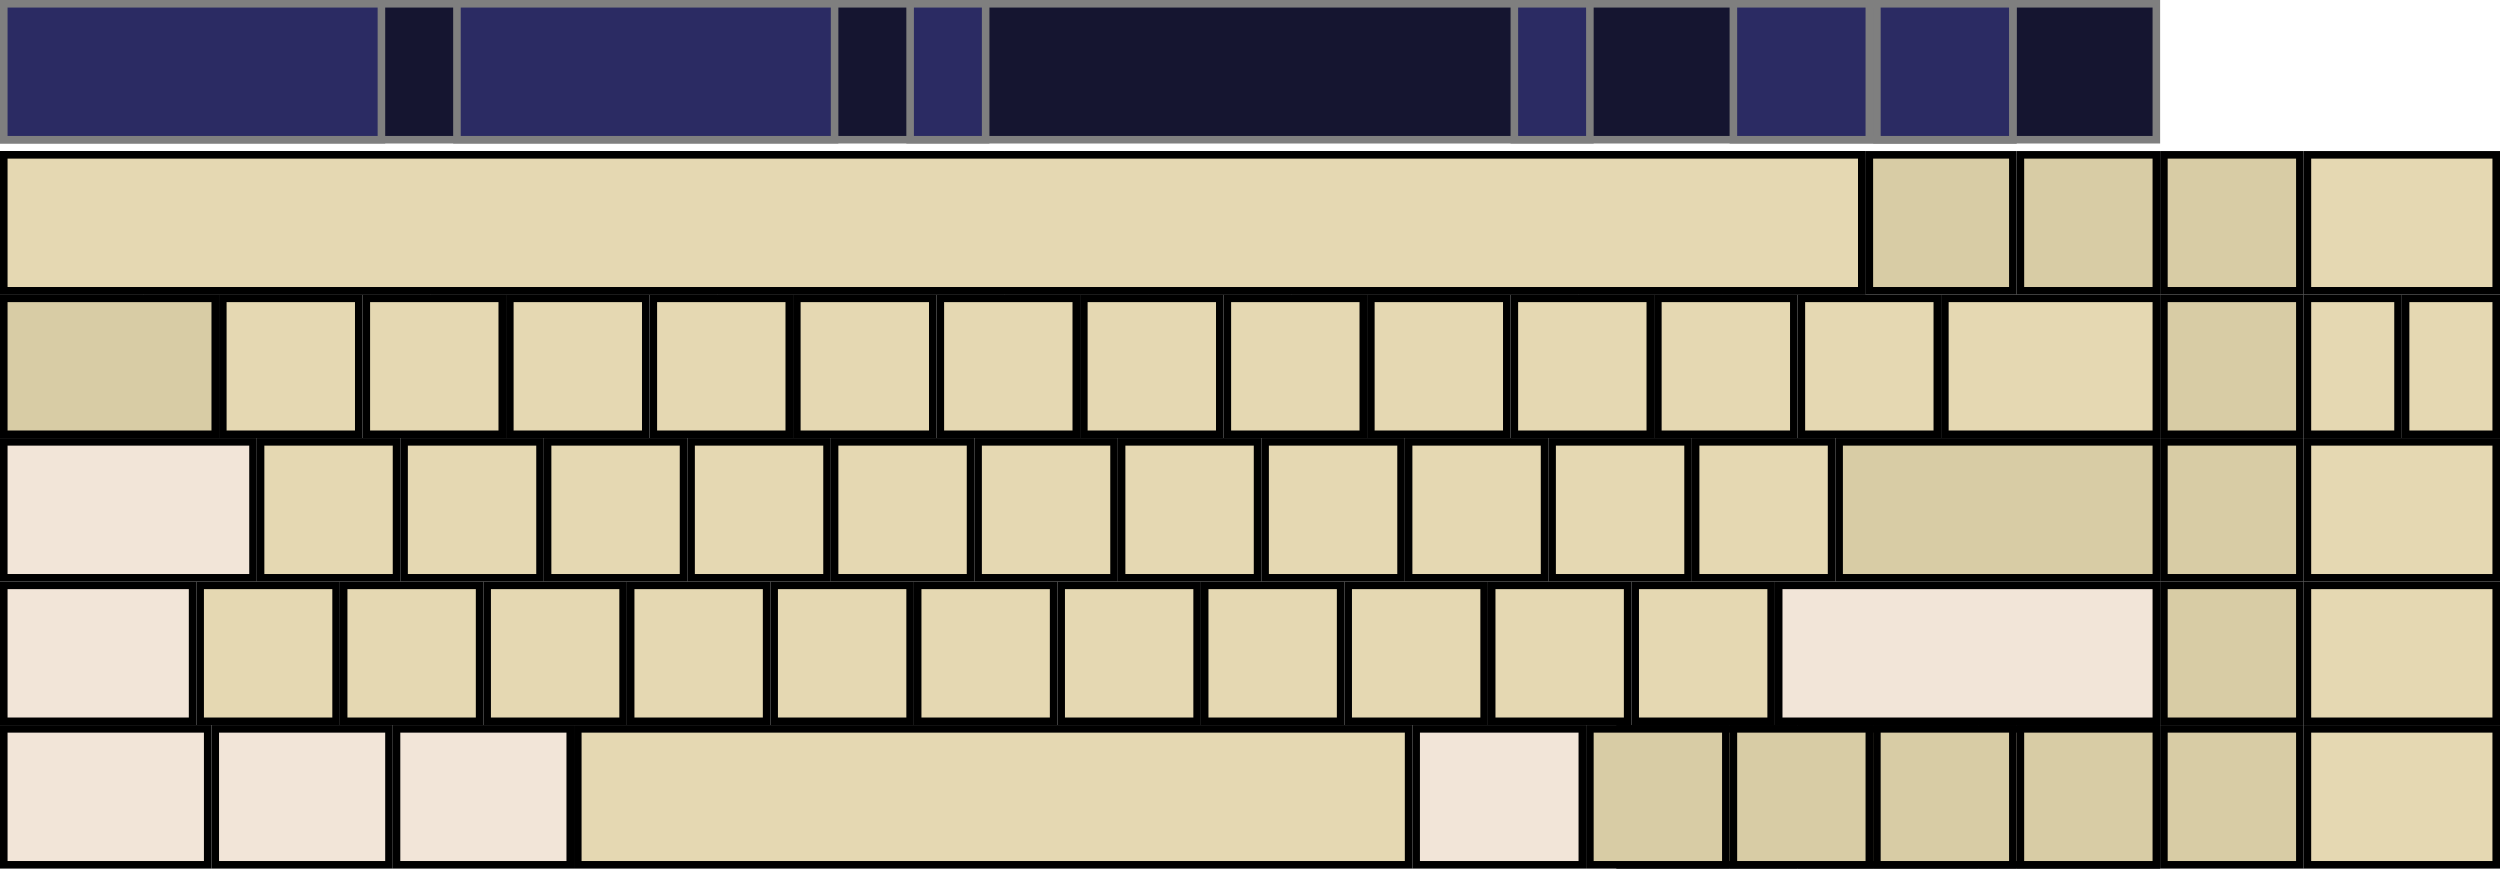
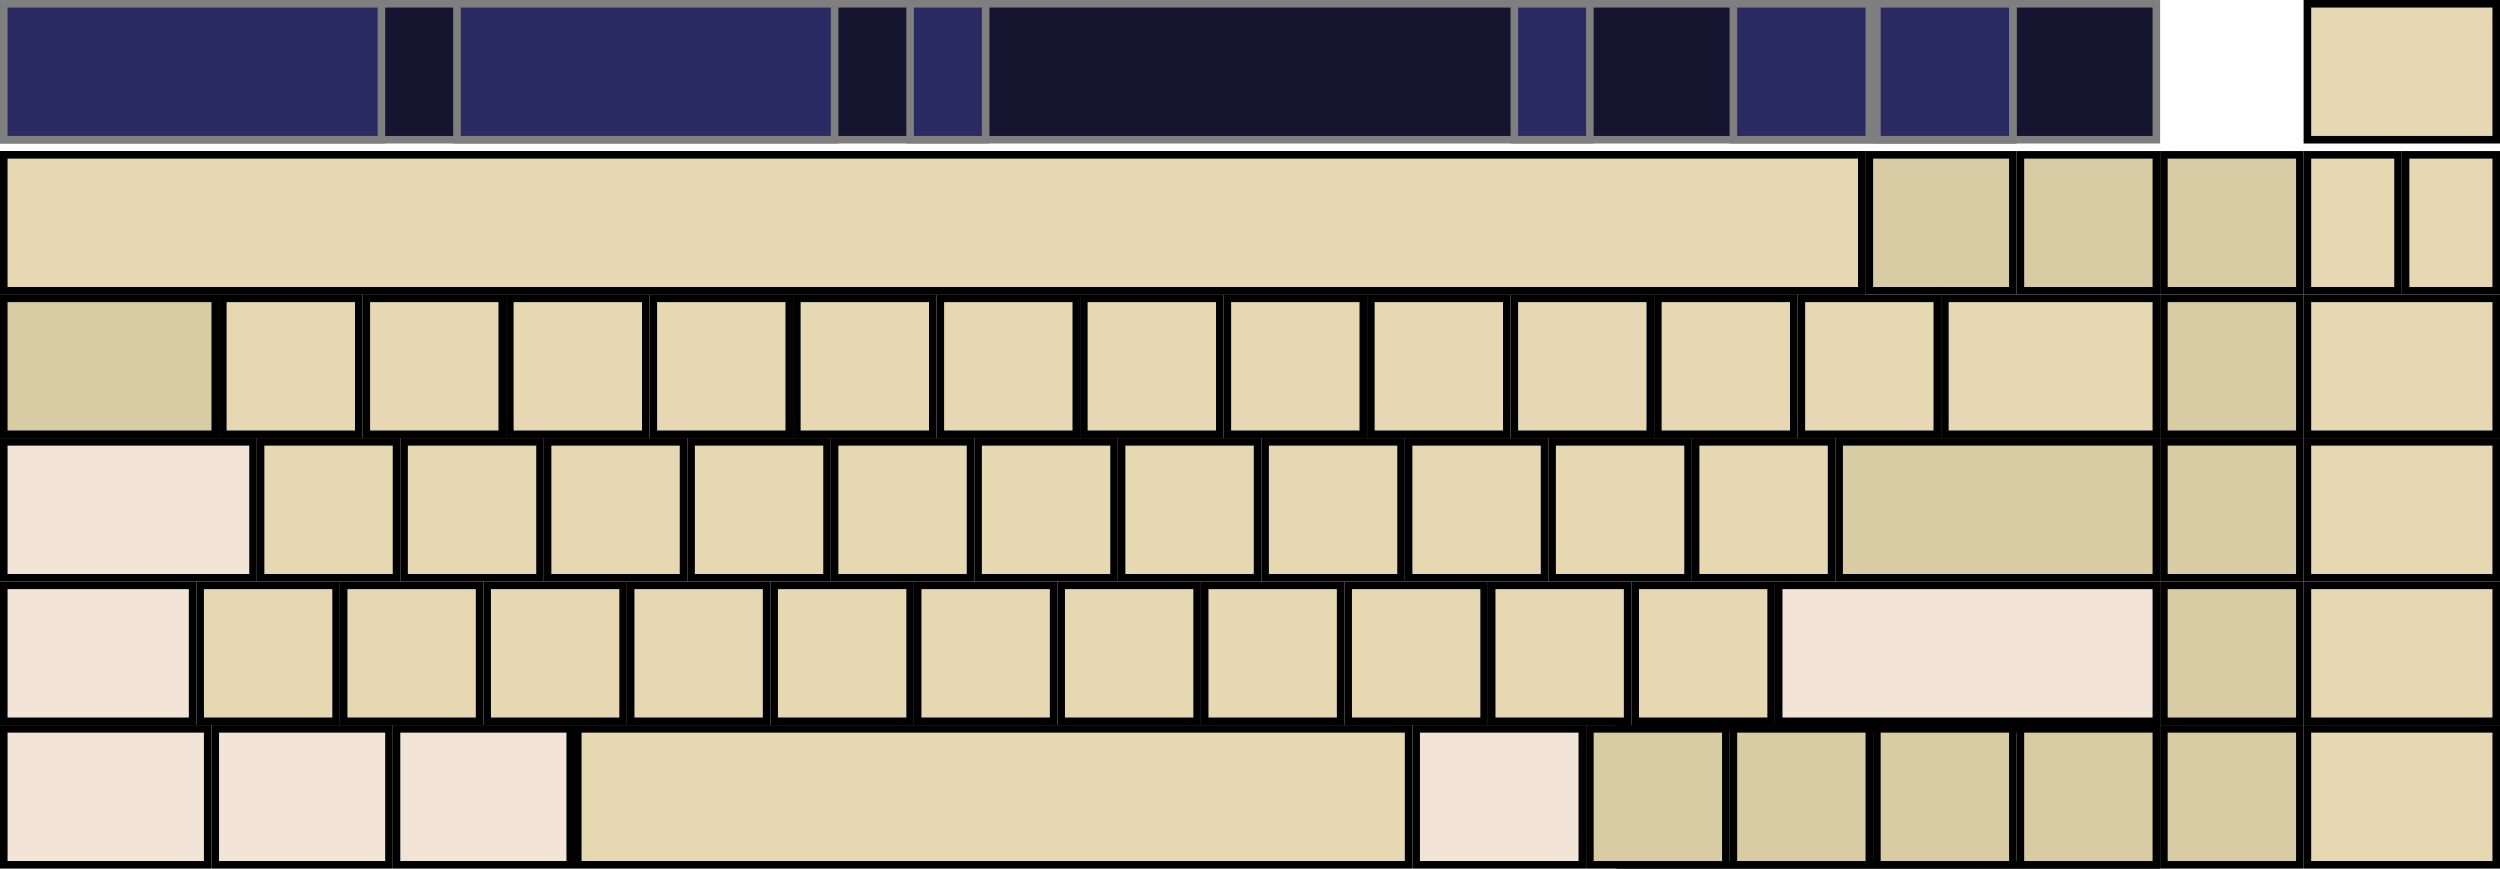
<svg xmlns="http://www.w3.org/2000/svg" id="svg2" height="115" width="331" version="1.0">
  <defs id="defs90" />
  <rect id="wordlist" height="18" width="285" y="0.5" x="0.5" style="fill:#151530;stroke:#7f7f7f;stroke-width:1" />
  <rect id="word" height="18" width="50" y="0.5" x="0.5" style="fill:#2b2b63;stroke:#7f7f7f;stroke-width:1;color:#000000;fill-opacity:1;fill-rule:nonzero;stroke-linecap:butt;stroke-linejoin:miter;stroke-miterlimit:4;stroke-opacity:1;stroke-dasharray:none;stroke-dashoffset:0;marker:none;visibility:visible;display:inline;overflow:visible;enable-background:accumulate" />
  <rect id="correction" height="18" width="50" y="0.5" x="60.5" style="fill:#2b2b63;stroke:#7f7f7f;stroke-width:1;color:#000000;fill-opacity:1;fill-rule:nonzero;stroke-linecap:butt;stroke-linejoin:miter;stroke-miterlimit:4;stroke-opacity:1;stroke-dasharray:none;stroke-dashoffset:0;marker:none;visibility:visible;display:inline;overflow:visible;enable-background:accumulate" />
  <rect id="punctuation" height="18" width="18" y="0.5" x="229.5" style="fill:#2b2b63;stroke:#7f7f7f" />
  <rect id="stealthmode" height="18" width="18" y="0.5" x="248.5" style="fill:#2b2b63;stroke:#7f7f7f" />
  <rect id="learnmode" height="18" width="18" y="0.5" x="248.5" style="fill:#2b2b63;stroke:#7f7f7f" />
  <rect id="expand-corrections" height="18" width="10" y="0.5" x="120.5" style="fill:#2b2b63;stroke:#7f7f7f" />
  <rect id="dictionaries" height="18" width="10" y="0.5" x="200.5" style="fill:#2b2b63;stroke:#7f7f7f" />
  <rect id="AB01" style="fill:#e5d8b2;stroke:#000000" height="18" width="18" y="77.5" x="45.5" />
  <rect id="AE02" style="fill:#e5d8b2;stroke:#000000" height="18" width="18" y="20.5" x="38.5" />
  <rect id="AE03" style="fill:#e5d8b2;stroke:#000000" height="18" width="18" y="20.5" x="57.5" />
  <rect id="AD09" style="fill:#e5d8b2;stroke:#000000" height="18" width="18" y="39.5" x="181.5" />
  <rect id="AE01" style="fill:#e5d8b2;stroke:#000000" height="18" width="18" y="20.5" x="19.5" />
  <rect id="AE06" style="fill:#e5d8b2;stroke:#000000" height="18" width="18" y="20.5" x="114.5" />
  <rect id="AE07" style="fill:#e5d8b2;stroke:#000000" height="18" width="18" y="20.5" x="133.5" />
  <rect id="AE04" style="fill:#e5d8b2;stroke:#000000" height="18" width="18" y="20.5" x="76.5" />
  <rect id="AE05" style="fill:#e5d8b2;stroke:#000000" height="18" width="18" y="20.5" x="95.5" />
  <rect id="AD03" style="fill:#e5d8b2;stroke:#000000" height="18" width="18" y="39.5" x="67.5" />
  <rect id="AD02" style="fill:#e5d8b2;stroke:#000000" height="18" width="18" y="39.5" x="48.5" />
  <rect id="AD01" style="fill:#e5d8b2;stroke:#000000" height="18" width="18" y="39.5" x="29.5" />
  <rect id="AE09" style="fill:#e5d8b2;stroke:#000000" height="18" width="18" y="20.5" x="171.5" />
  <rect id="AD07" style="fill:#e5d8b2;stroke:#000000" height="18" width="18" y="39.5" x="143.5" />
  <rect id="AD06" style="fill:#e5d8b2;stroke:#000000" height="18" width="18" y="39.5" x="124.5" />
  <rect id="AD05" style="fill:#e5d8b2;stroke:#000000" height="18" width="18" y="39.5" x="105.5" />
  <rect id="AD04" style="fill:#e5d8b2;stroke:#000000" height="18" width="18" y="39.5" x="86.5" />
  <rect id="AB10" style="fill:#e5d8b2;stroke:#000000" height="18" width="18" y="77.5" x="216.5" />
  <rect id="AC11" style="fill:#e5d8b2;stroke:#000000" height="18" width="18" y="58.5" x="224.5" />
  <rect id="AC10" style="fill:#e5d8b2;stroke:#000000" height="18" width="18" y="58.5" x="205.5" />
  <rect id="TLDE" style="fill:#e5d8b2;stroke:#000000" height="18" width="18" y="20.5" x="0.5" />
  <rect id="LSGT" style="fill:#e5d8b2;stroke:#000000" height="18" width="18" y="77.5" x="26.5" />
  <rect id="BKSL" style="fill:#e5d8b2;stroke:#000000" height="18" width="28" y="39.5" x="257.5" />
  <rect id="AD10" style="fill:#e5d8b2;stroke:#000000" height="18" width="18" y="39.5" x="200.5" />
  <rect id="AD11" style="fill:#e5d8b2;stroke:#000000" height="18" width="18" y="39.5" x="219.5" />
  <rect id="AD12" style="fill:#e5d8b2;stroke:#000000" height="18" width="18" y="39.5" x="238.5" />
  <rect id="AB08" style="fill:#e5d8b2;stroke:#000000" height="18" width="18" y="77.5" x="178.5" />
  <rect id="AE11" style="fill:#e5d8b2;stroke:#000000" height="18" width="18" y="20.5" x="209.5" />
  <rect id="AE10" style="fill:#e5d8b2;stroke:#000000" height="18" width="18" y="20.5" x="190.5" />
  <rect id="AE12" style="fill:#e5d8b2;stroke:#000000" height="18" width="18" y="20.5" x="228.5" />
  <rect id="AC04" style="fill:#e5d8b2;stroke:#000000" height="18" width="18" y="58.5" x="91.5" />
  <rect id="AC05" style="fill:#e5d8b2;stroke:#000000" height="18" width="18" y="58.5" x="110.5" />
  <rect id="AC06" style="fill:#e5d8b2;stroke:#000000" height="18" width="18" y="58.5" x="129.5" />
  <rect id="AC07" style="fill:#e5d8b2;stroke:#000000" height="18" width="18" y="58.5" x="148.5" />
  <rect id="AB09" style="fill:#e5d8b2;stroke:#000000" height="18" width="18" y="77.5" x="197.5" />
  <rect id="AC01" style="fill:#e5d8b2;stroke:#000000" height="18" width="18" y="58.5" x="34.5" />
  <rect id="AC02" style="fill:#e5d8b2;stroke:#000000" height="18" width="18" y="58.5" x="53.5" />
  <rect id="AC03" style="fill:#e5d8b2;stroke:#000000" height="18" width="18" y="58.5" x="72.5" />
  <rect id="AB05" style="fill:#e5d8b2;stroke:#000000" height="18" width="18" y="77.5" x="121.5" />
  <rect id="AB04" style="fill:#e5d8b2;stroke:#000000" height="18" width="18" y="77.5" x="102.5" />
  <rect id="AE08" style="fill:#e5d8b2;stroke:#000000" height="18" width="18" y="20.5" x="152.5" />
  <rect id="AB06" style="fill:#e5d8b2;stroke:#000000" height="18" width="18" y="77.5" x="140.5" />
  <rect id="AC08" style="fill:#e5d8b2;stroke:#000000" height="18" width="18" y="58.5" x="167.5" />
  <rect id="AC09" style="fill:#e5d8b2;stroke:#000000" height="18" width="18" y="58.5" x="186.5" />
  <rect id="AB03" style="fill:#e5d8b2;stroke:#000000" height="18" width="18" y="77.5" x="83.5" />
  <rect id="AB02" style="fill:#e5d8b2;stroke:#000000" height="18" width="18" y="77.5" x="64.5" />
  <rect id="AD08" style="fill:#e5d8b2;stroke:#000000" height="18" width="18" y="39.5" x="162.5" />
  <rect id="AB07" style="fill:#e5d8b2;stroke:#000000" height="18" width="18" y="77.5" x="159.5" />
  <rect id="RCTL" style="fill:#f2e5d8;stroke:#000000" height="18" width="23" y="96.5" x="262.5" />
  <rect id="LCTL" style="fill:#f2e5d8;stroke:#000000" height="18" width="27" y="96.5" x="0.5" />
  <rect id="LALT" style="fill:#f2e5d8;stroke:#000000" height="18" width="23" y="96.5" x="52.5" />
  <rect id="MENU" style="fill:#d8cca5;stroke:#000000" height="18" width="23" y="96.5" x="238.5" />
  <rect id="RWIN" style="fill:#d8cca5;stroke:#000000" height="18" width="23" y="96.5" x="214.5" />
  <rect id="LWIN" style="fill:#f2e5d8;stroke:#000000" height="18" width="23" y="96.5" x="28.5" />
  <rect id="BKSP" style="fill:#d8cca5;stroke:#000000" height="18" width="19" y="20.5" x="247.5" />
  <rect id="DELE" style="fill:#d8cca5;stroke:#000000" height="18" width="18" y="20.5" x="267.5" />
  <rect id="TAB" style="fill:#d8cca5;stroke:#000000" height="18" width="28" y="39.5" x="0.5" />
  <rect id="CAPS" style="fill:#f2e5d8;stroke:#000000" height="18" width="33" y="58.5" x="0.5" />
  <rect id="RTRN" style="fill:#d8cca5;stroke:#000000" height="18" width="42" y="58.5" x="243.5" />
  <rect id="LFSH" style="fill:#f2e5d8;stroke:#000000" height="18" width="25" y="77.5" x="0.5" />
  <rect id="RTSH" style="fill:#f2e5d8;stroke:#000000" height="18" width="50" y="77.5" x="235.5" />
  <rect id="SPCE" style="fill:#e5d8b2;stroke:#000000" height="18" width="110" y="96.5" x="76.5" />
  <rect id="RALT" style="fill:#f2e5d8;stroke:#000000" height="18" width="22" y="96.5" x="187.5" />
  <rect id="LEFT" style="fill:#d8cca5;stroke:#000000" height="18" width="18" y="96.5" x="210.5" />
  <rect id="RGHT" style="fill:#d8cca5;stroke:#000000" height="18" width="18" y="96.5" x="229.5" />
  <rect id="UP" style="fill:#d8cca5;stroke:#000000" height="18" width="18" y="96.5" x="248.5" />
  <rect id="DOWN" style="fill:#d8cca5;stroke:#000000" height="18" width="18" y="96.5" x="267.5" />
  <rect id="middleclick" style="fill:#d8cca5;stroke:#000000" height="18" width="18" y="20.5" x="286.5" />
  <rect id="secondaryclick" style="fill:#d8cca5;stroke:#000000" height="18" width="18" y="39.5" x="286.5" />
  <rect id="doubleclick" style="fill:#d8cca5;stroke:#000000" height="18" width="18" y="58.5" x="286.5" />
  <rect id="dragclick" style="fill:#d8cca5;stroke:#000000" height="18" width="18" y="77.5" x="286.5" />
  <rect id="hoverclick" style="fill:#d8cca5;stroke:#000000" height="18" width="18" y="96.5" x="286.5" />
-   <rect id="hide" style="fill:#e5d8b2;stroke:#000000" height="18" width="25" y="20.5" x="305.5" />
-   <rect id="showclick" style="fill:#e5d8b2;stroke:#000000" height="18" width="12" y="39.5" x="305.5" />
-   <rect id="move" style="fill:#e5d8b2;stroke:#000000" height="18" width="12" y="39.5" x="318.5" />
+   <rect id="hide.wordlist" style="fill:#e5d8b2;stroke:#000000" height="18" width="25" y="0.5" x="305.5" />
+   <rect id="hide" style="fill:#e5d8b2;stroke:#000000" height="18" width="25" y="39.5" x="305.5" />
+   <rect id="showclick" style="fill:#e5d8b2;stroke:#000000" height="18" width="12" y="20.5" x="305.5" />
+   <rect id="move" style="fill:#e5d8b2;stroke:#000000" height="18" width="12" y="20.5" x="318.5" />
  <rect id="layer0" style="fill:#e5d8b2;stroke:#000000" height="18" width="25" y="58.5" x="305.5" />
  <rect id="layer1" style="fill:#e5d8b2;stroke:#000000" height="18" width="25" y="77.5" x="305.5" />
  <rect id="layer2" style="fill:#e5d8b2;stroke:#000000" height="18" width="25" y="96.5" x="305.5" />
  <rect id="inputline" style="fill:#e5d8b2;stroke:#000000;stroke-width:1" height="18" width="246" y="20.5" x="0.5" />
</svg>
